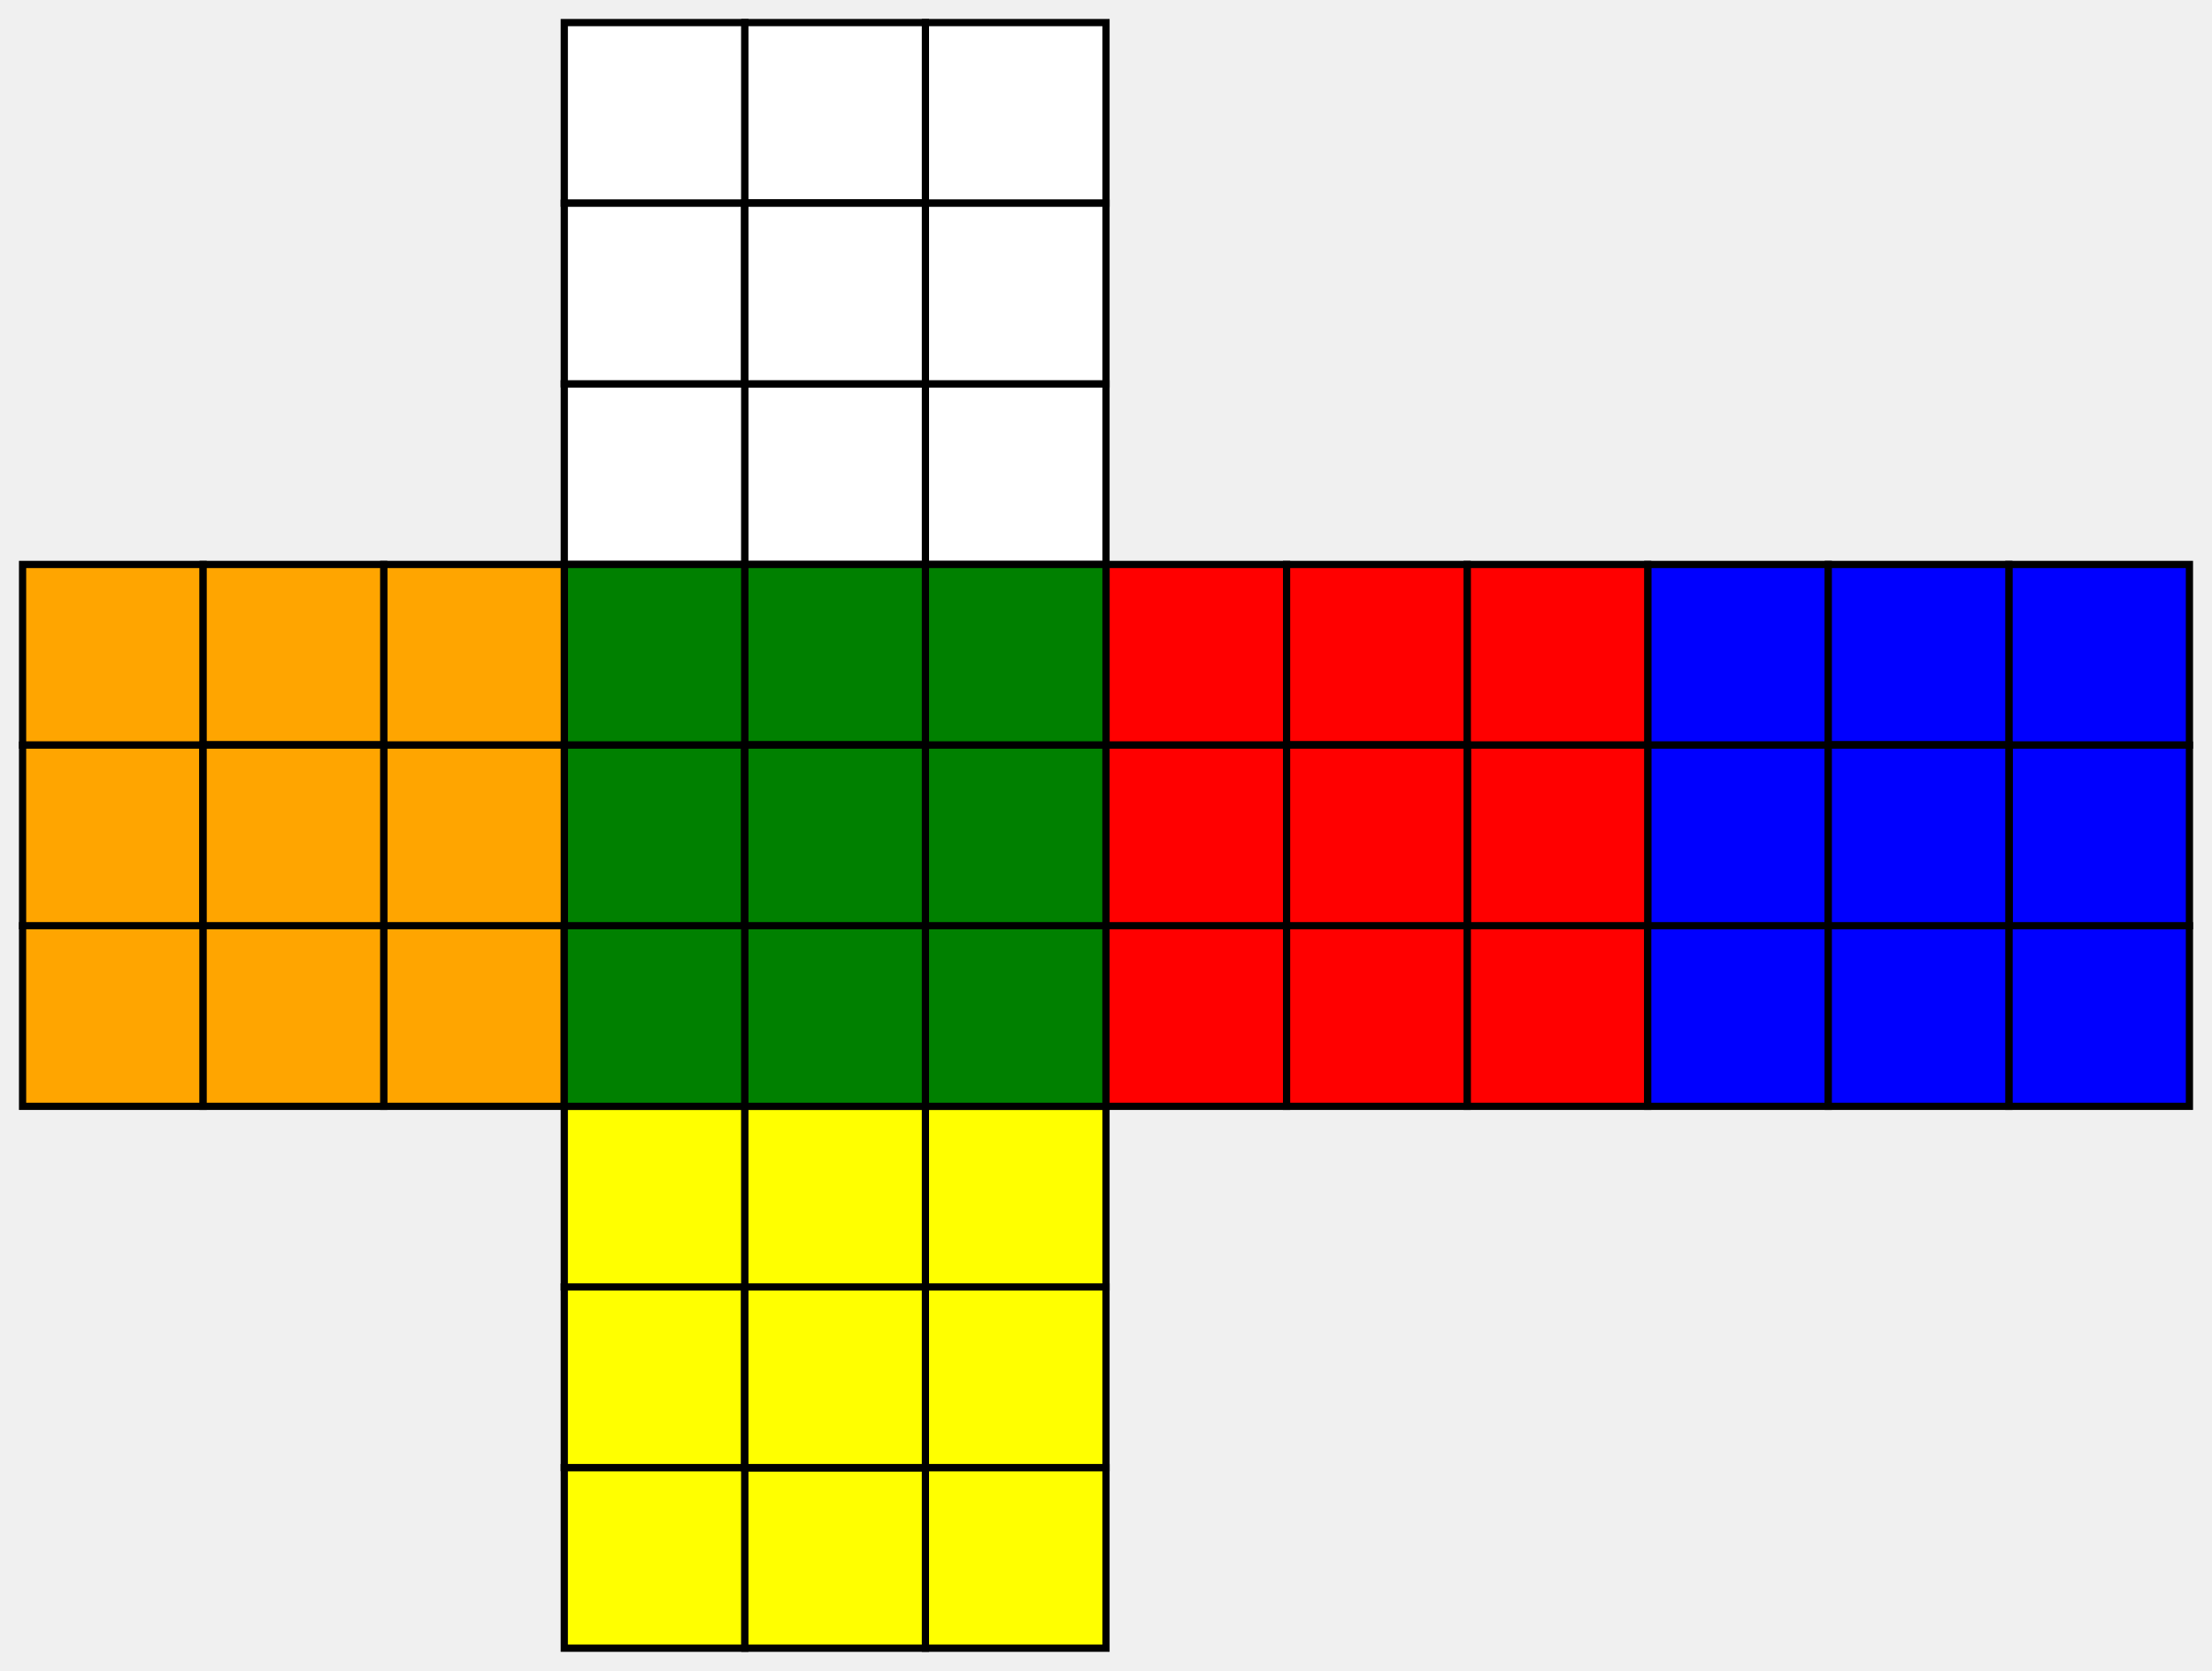
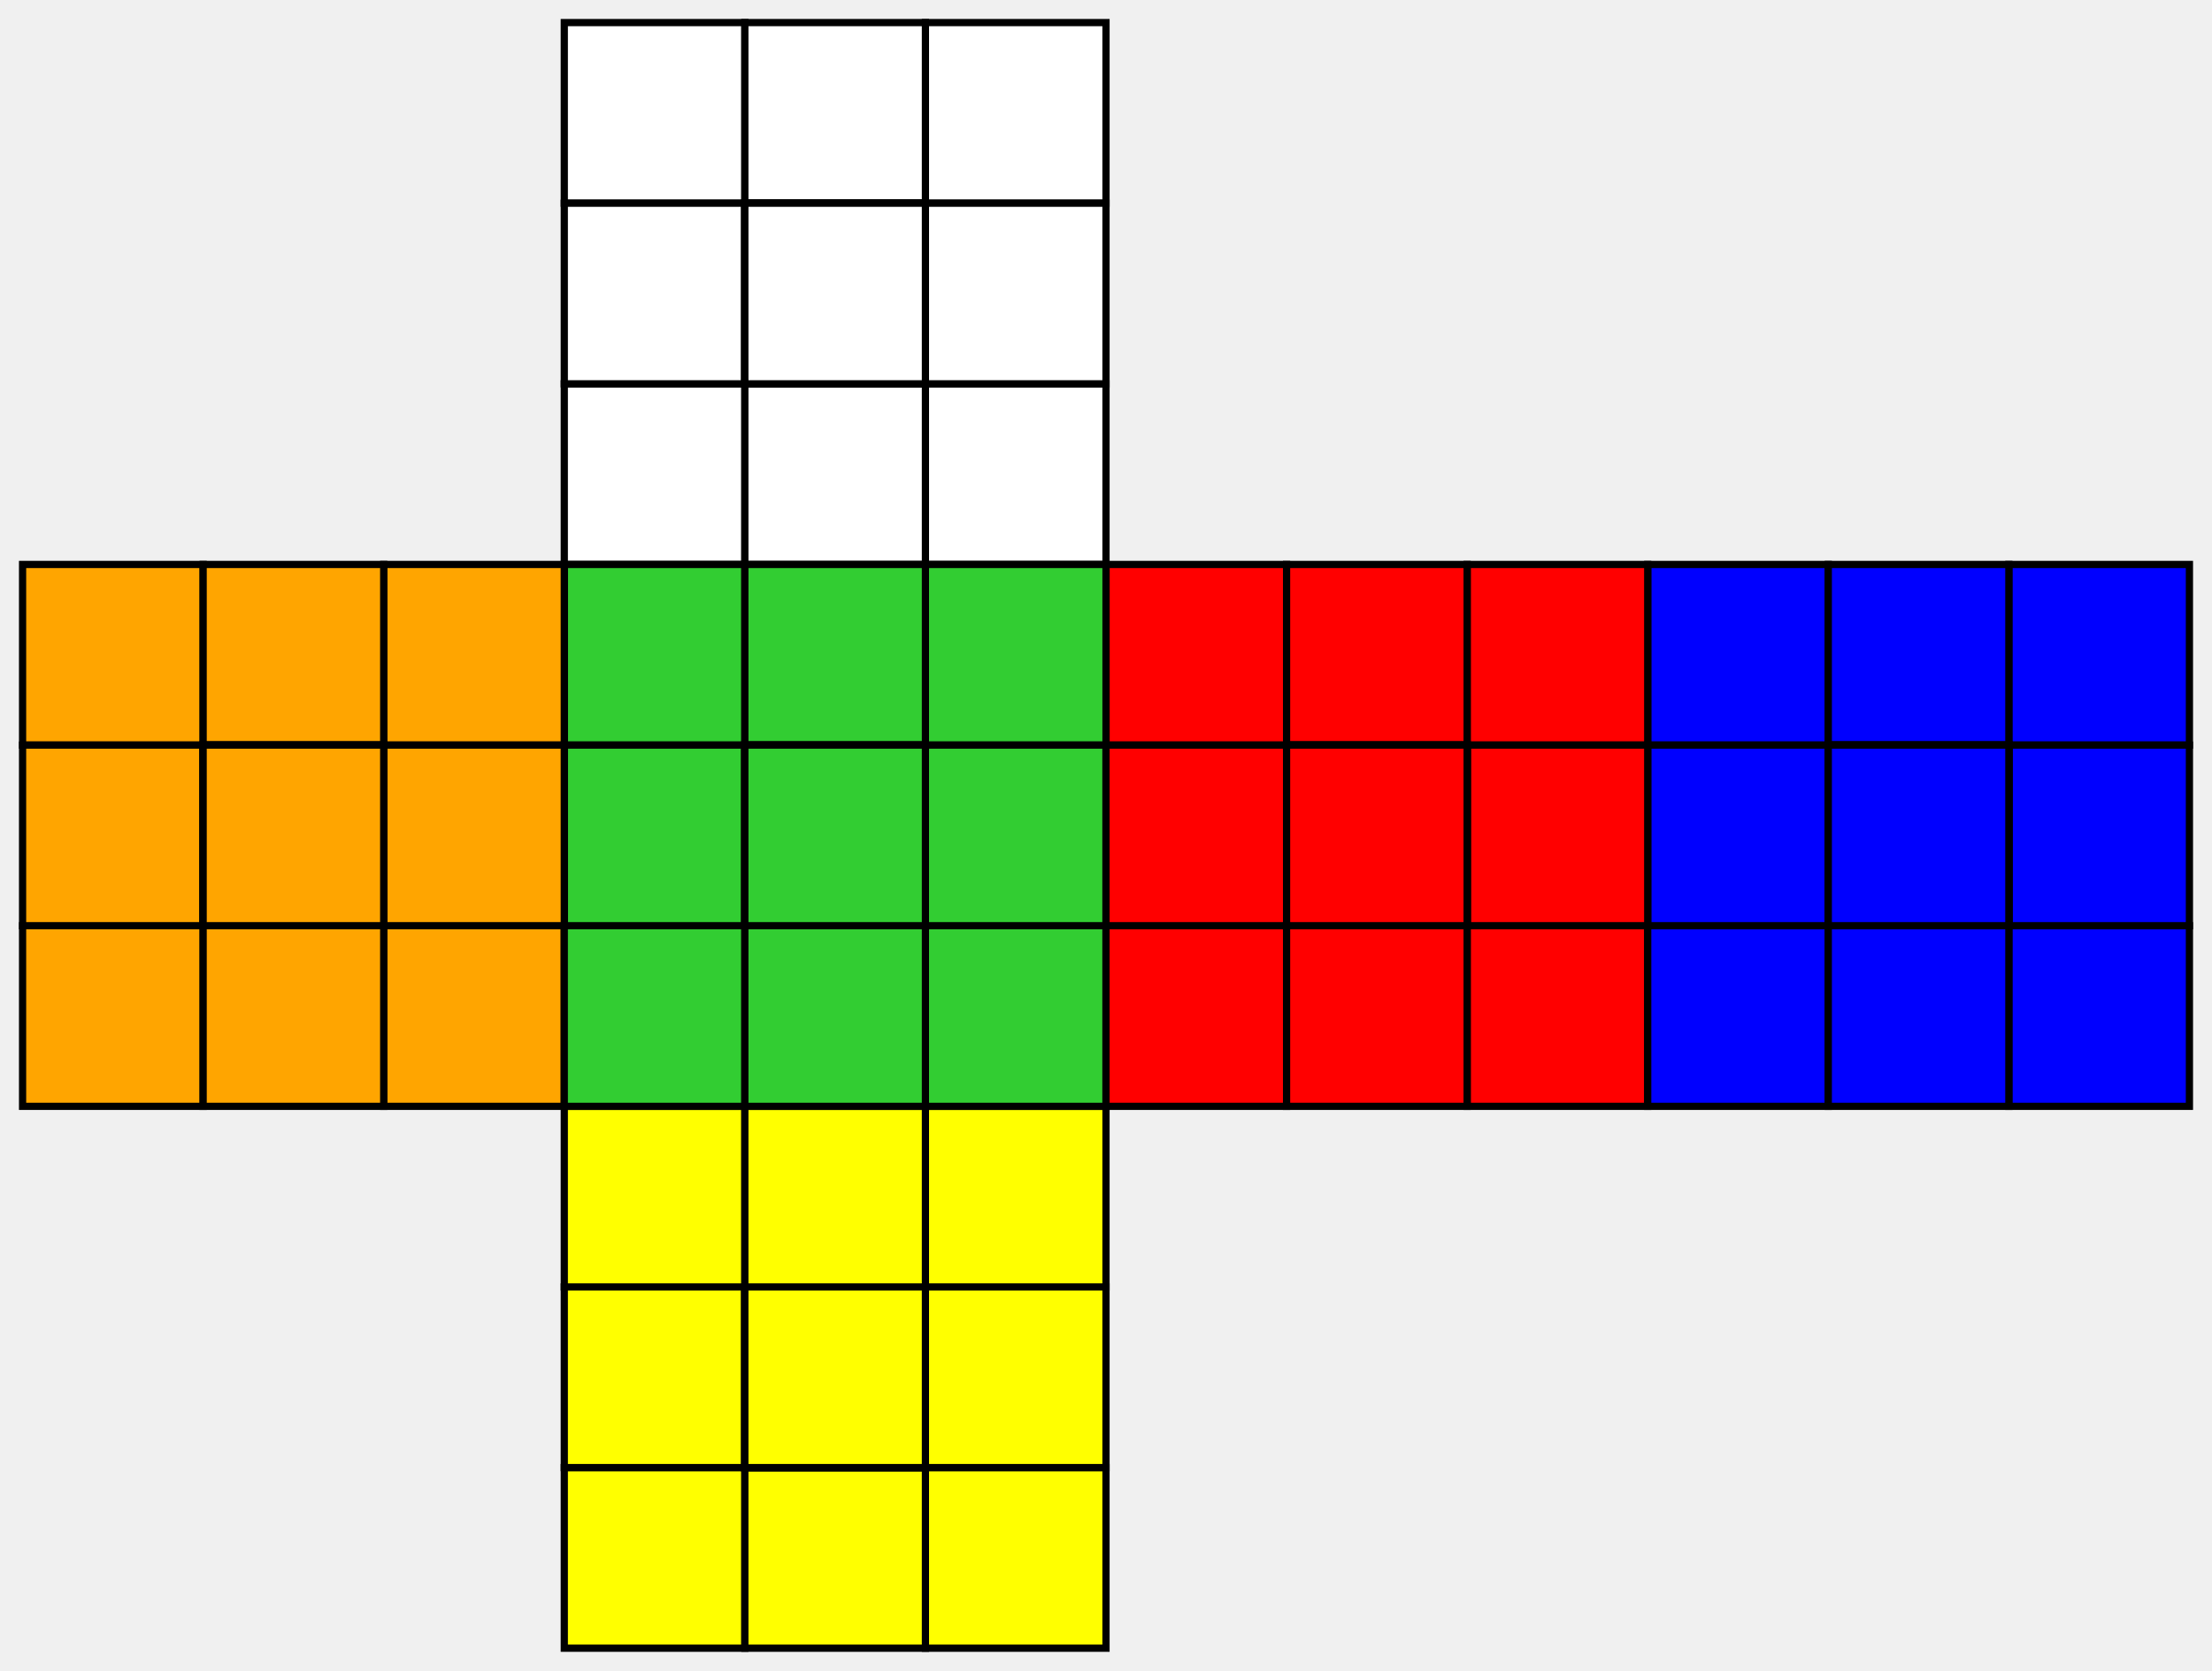
<svg xmlns="http://www.w3.org/2000/svg" xmlns:xlink="http://www.w3.org/1999/xlink" version="1.1" viewBox="0 0 490 370" preserveAspectRatio="xMidYMid meet">
  <defs>
    <g id="sticker">
      <rect x="0" y="0" width="1" height="1" stroke="black" stroke-width="0.04px" />
    </g>
  </defs>
  <g id="puzzle" transform="translate(5, 5) scale(40)">
    <use id="CORNER-l0-o0" xlink:href="#sticker" transform="translate(5,  2)" style="fill: white" />
    <use id="CORNER-l0-o1" xlink:href="#sticker" transform="translate(6,  3)" style="fill: red" />
-     <use id="CORNER-l0-o2" xlink:href="#sticker" transform="translate(5,  3)" style="fill: green" />
+     <use id="CORNER-l0-o2" xlink:href="#sticker" transform="translate(5,  3)" style="fill: limegreen" />
    <use id="CORNER-l1-o0" xlink:href="#sticker" transform="translate(5,  0)" style="fill: white" />
    <use id="CORNER-l1-o1" xlink:href="#sticker" transform="translate(9,  3)" style="fill: blue" />
    <use id="CORNER-l1-o2" xlink:href="#sticker" transform="translate(8,  3)" style="fill: red" />
    <use id="CORNER-l2-o0" xlink:href="#sticker" transform="translate(3,  0)" style="fill: white" />
    <use id="CORNER-l2-o1" xlink:href="#sticker" transform="translate(0,  3)" style="fill: orange" />
    <use id="CORNER-l2-o2" xlink:href="#sticker" transform="translate(11, 3)" style="fill: blue" />
    <use id="CORNER-l3-o0" xlink:href="#sticker" transform="translate(3,  2)" style="fill: white" />
-     <use id="CORNER-l3-o1" xlink:href="#sticker" transform="translate(3,  3)" style="fill: green" />
+     <use id="CORNER-l3-o1" xlink:href="#sticker" transform="translate(3,  3)" style="fill: limegreen" />
    <use id="CORNER-l3-o2" xlink:href="#sticker" transform="translate(2,  3)" style="fill: orange" />
    <use id="CORNER-l4-o0" xlink:href="#sticker" transform="translate(5,  6)" style="fill: yellow" />
-     <use id="CORNER-l4-o1" xlink:href="#sticker" transform="translate(5,  5)" style="fill: green" />
+     <use id="CORNER-l4-o1" xlink:href="#sticker" transform="translate(5,  5)" style="fill: limegreen" />
    <use id="CORNER-l4-o2" xlink:href="#sticker" transform="translate(6,  5)" style="fill: red" />
    <use id="CORNER-l5-o0" xlink:href="#sticker" transform="translate(3,  6)" style="fill: yellow" />
    <use id="CORNER-l5-o1" xlink:href="#sticker" transform="translate(2,  5)" style="fill: orange" />
-     <use id="CORNER-l5-o2" xlink:href="#sticker" transform="translate(3,  5)" style="fill: green" />
+     <use id="CORNER-l5-o2" xlink:href="#sticker" transform="translate(3,  5)" style="fill: limegreen" />
    <use id="CORNER-l6-o0" xlink:href="#sticker" transform="translate(3,  8)" style="fill: yellow" />
    <use id="CORNER-l6-o1" xlink:href="#sticker" transform="translate(11, 5)" style="fill: blue" />
    <use id="CORNER-l6-o2" xlink:href="#sticker" transform="translate(0, 5)" style="fill: orange" />
    <use id="CORNER-l7-o0" xlink:href="#sticker" transform="translate(5,  8)" style="fill: yellow" />
    <use id="CORNER-l7-o1" xlink:href="#sticker" transform="translate(8,  5)" style="fill: red" />
    <use id="CORNER-l7-o2" xlink:href="#sticker" transform="translate(9,  5)" style="fill: blue" />
    <use id="EDGE-l0-o0" xlink:href="#sticker" transform="translate(4,  2)" style="fill: white" />
-     <use id="EDGE-l0-o1" xlink:href="#sticker" transform="translate(4,  3)" style="fill: green" />
+     <use id="EDGE-l0-o1" xlink:href="#sticker" transform="translate(4,  3)" style="fill: limegreen" />
    <use id="EDGE-l1-o0" xlink:href="#sticker" transform="translate(5,  1)" style="fill: white" />
    <use id="EDGE-l1-o1" xlink:href="#sticker" transform="translate(7,  3)" style="fill: red" />
    <use id="EDGE-l2-o0" xlink:href="#sticker" transform="translate(4,  0)" style="fill: white" />
    <use id="EDGE-l2-o1" xlink:href="#sticker" transform="translate(10, 3)" style="fill: blue" />
    <use id="EDGE-l3-o0" xlink:href="#sticker" transform="translate(3,  1)" style="fill: white" />
    <use id="EDGE-l3-o1" xlink:href="#sticker" transform="translate(1,  3)" style="fill: orange" />
    <use id="EDGE-l4-o0" xlink:href="#sticker" transform="translate(4,  6)" style="fill: yellow" />
-     <use id="EDGE-l4-o1" xlink:href="#sticker" transform="translate(4,  5)" style="fill: green" />
+     <use id="EDGE-l4-o1" xlink:href="#sticker" transform="translate(4,  5)" style="fill: limegreen" />
    <use id="EDGE-l5-o0" xlink:href="#sticker" transform="translate(5,  7)" style="fill: yellow" />
    <use id="EDGE-l5-o1" xlink:href="#sticker" transform="translate(7,  5)" style="fill: red" />
    <use id="EDGE-l6-o0" xlink:href="#sticker" transform="translate(4,  8)" style="fill: yellow" />
    <use id="EDGE-l6-o1" xlink:href="#sticker" transform="translate(10, 5)" style="fill: blue" />
    <use id="EDGE-l7-o0" xlink:href="#sticker" transform="translate(3,  7)" style="fill: yellow" />
    <use id="EDGE-l7-o1" xlink:href="#sticker" transform="translate(1,  5)" style="fill: orange" />
-     <use id="EDGE-l8-o0" xlink:href="#sticker" transform="translate(5,  4)" style="fill: green" />
+     <use id="EDGE-l8-o0" xlink:href="#sticker" transform="translate(5,  4)" style="fill: limegreen" />
    <use id="EDGE-l8-o1" xlink:href="#sticker" transform="translate(6,  4)" style="fill: red" />
-     <use id="EDGE-l9-o0" xlink:href="#sticker" transform="translate(3,  4)" style="fill: green" />
+     <use id="EDGE-l9-o0" xlink:href="#sticker" transform="translate(3,  4)" style="fill: limegreen" />
    <use id="EDGE-l9-o1" xlink:href="#sticker" transform="translate(2,  4)" style="fill: orange" />
    <use id="EDGE-l10-o0" xlink:href="#sticker" transform="translate(9,  4)" style="fill: blue" />
    <use id="EDGE-l10-o1" xlink:href="#sticker" transform="translate(8,  4)" style="fill: red" />
    <use id="EDGE-l11-o0" xlink:href="#sticker" transform="translate(11, 4)" style="fill: blue" />
    <use id="EDGE-l11-o1" xlink:href="#sticker" transform="translate(0,  4)" style="fill: orange" />
    <use id="CENTER-l0-o0" xlink:href="#sticker" transform="translate(4,  1)" style="fill: white" />
    <use id="CENTER-l0-o1" xlink:href="#sticker" transform="translate(4,  1)" style="fill: white" />
    <use id="CENTER-l0-o2" xlink:href="#sticker" transform="translate(4,  1)" style="fill: white" />
    <use id="CENTER-l0-o3" xlink:href="#sticker" transform="translate(4,  1)" style="fill: white" />
    <use id="CENTER-l1-o0" xlink:href="#sticker" transform="translate(1,  4)" style="fill: orange" />
    <use id="CENTER-l1-o1" xlink:href="#sticker" transform="translate(1,  4)" style="fill: orange" />
    <use id="CENTER-l1-o2" xlink:href="#sticker" transform="translate(1,  4)" style="fill: orange" />
    <use id="CENTER-l1-o3" xlink:href="#sticker" transform="translate(1,  4)" style="fill: orange" />
-     <use id="CENTER-l2-o0" xlink:href="#sticker" transform="translate(4,  4)" style="fill: green" />
-     <use id="CENTER-l2-o1" xlink:href="#sticker" transform="translate(4,  4)" style="fill: green" />
-     <use id="CENTER-l2-o2" xlink:href="#sticker" transform="translate(4,  4)" style="fill: green" />
-     <use id="CENTER-l2-o3" xlink:href="#sticker" transform="translate(4,  4)" style="fill: green" />
+     <use id="CENTER-l2-o0" xlink:href="#sticker" transform="translate(4,  4)" style="fill: limegreen" />
+     <use id="CENTER-l2-o1" xlink:href="#sticker" transform="translate(4,  4)" style="fill: limegreen" />
+     <use id="CENTER-l2-o2" xlink:href="#sticker" transform="translate(4,  4)" style="fill: limegreen" />
+     <use id="CENTER-l2-o3" xlink:href="#sticker" transform="translate(4,  4)" style="fill: limegreen" />
    <use id="CENTER-l3-o0" xlink:href="#sticker" transform="translate(7,  4)" style="fill: red" />
    <use id="CENTER-l3-o1" xlink:href="#sticker" transform="translate(7,  4)" style="fill: red" />
    <use id="CENTER-l3-o2" xlink:href="#sticker" transform="translate(7,  4)" style="fill: red" />
    <use id="CENTER-l3-o3" xlink:href="#sticker" transform="translate(7,  4)" style="fill: red" />
    <use id="CENTER-l4-o0" xlink:href="#sticker" transform="translate(10, 4)" style="fill: blue" />
    <use id="CENTER-l4-o1" xlink:href="#sticker" transform="translate(10, 4)" style="fill: blue" />
    <use id="CENTER-l4-o2" xlink:href="#sticker" transform="translate(10, 4)" style="fill: blue" />
    <use id="CENTER-l4-o3" xlink:href="#sticker" transform="translate(10, 4)" style="fill: blue" />
    <use id="CENTER-l5-o0" xlink:href="#sticker" transform="translate(4,  7)" style="fill: yellow" />
    <use id="CENTER-l5-o1" xlink:href="#sticker" transform="translate(4,  7)" style="fill: yellow" />
    <use id="CENTER-l5-o2" xlink:href="#sticker" transform="translate(4,  7)" style="fill: yellow" />
    <use id="CENTER-l5-o3" xlink:href="#sticker" transform="translate(4,  7)" style="fill: yellow" />
  </g>
</svg>
